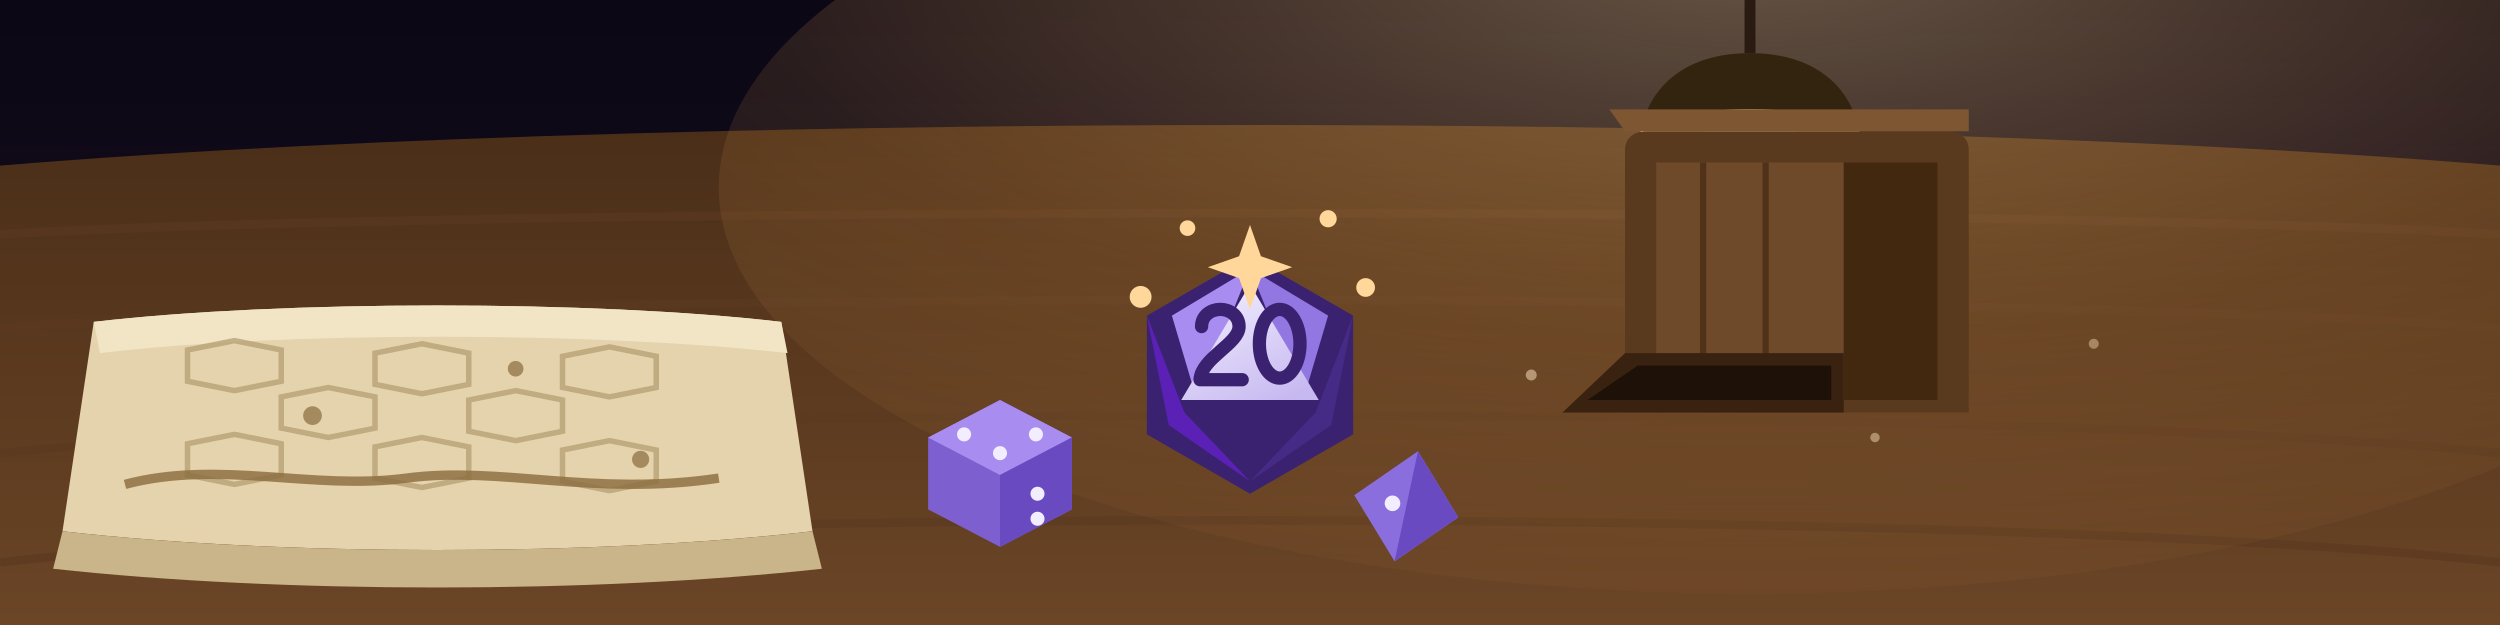
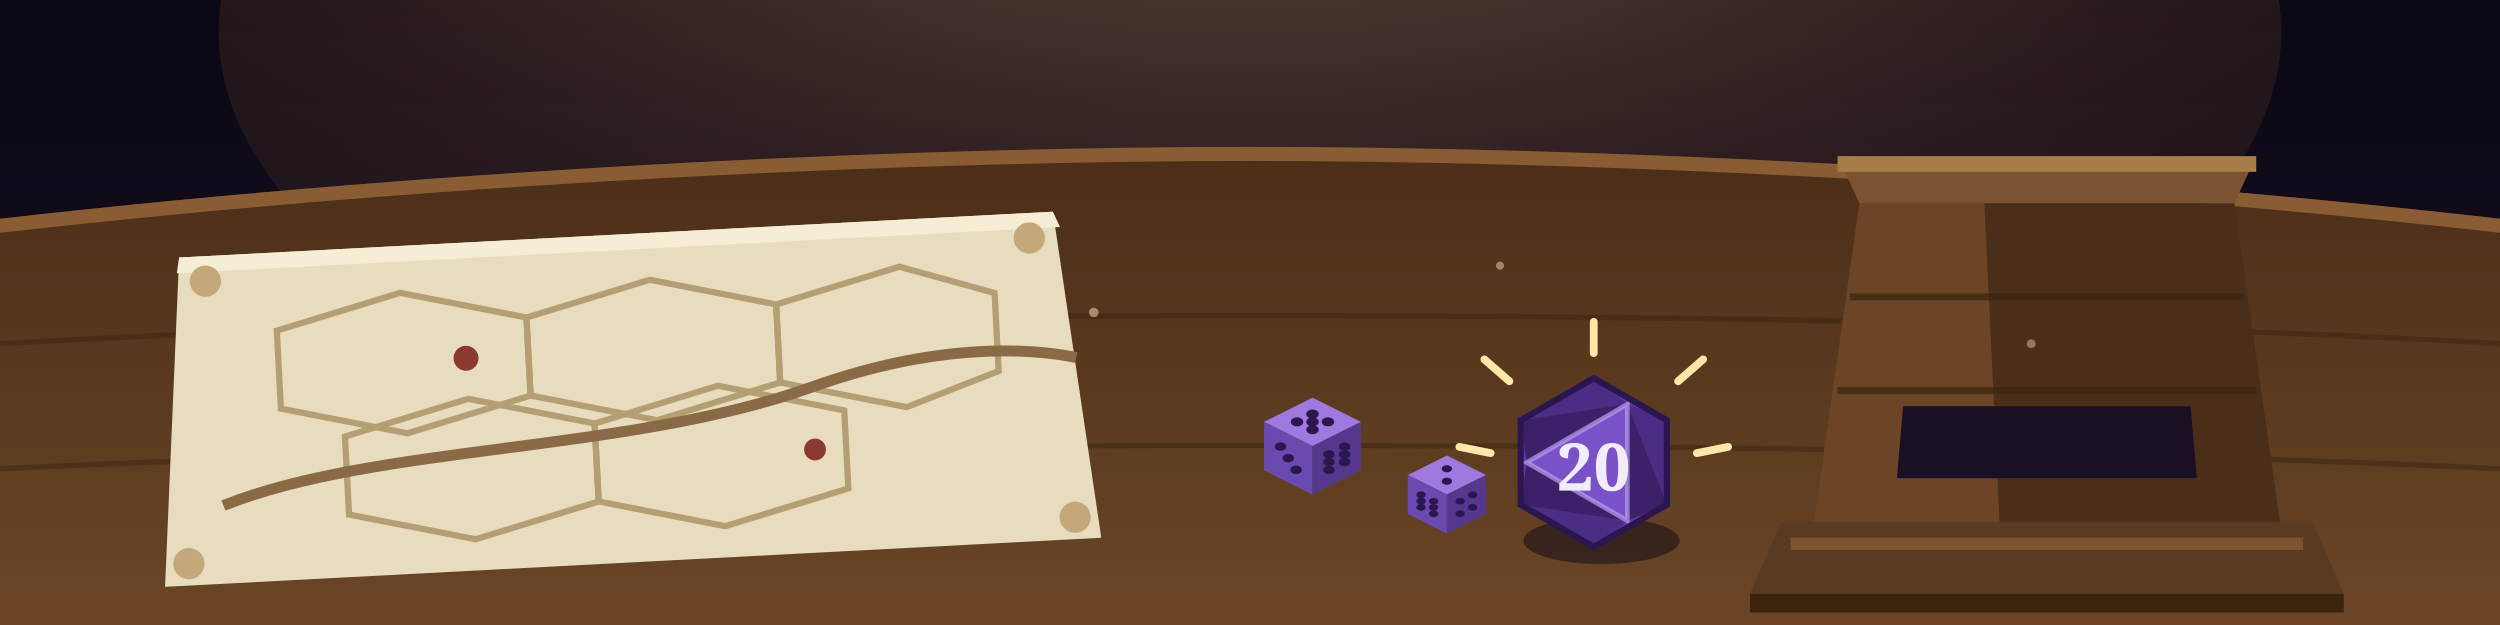
<svg xmlns="http://www.w3.org/2000/svg" viewBox="0 0 160 40" width="1600" height="400" role="presentation" preserveAspectRatio="xMidYMid slice">
  <style>
    /* The settled twenty is the resting state, so a renderer that never
       animates — or a reader who asked for less motion — gets the good frame
       rather than a blank die. */
    .face { opacity: 0 }
    .f20 { opacity: 1 }
    .f1  { animation: face1 4.8s steps(1, end) infinite }
    .f2  { animation: face2 4.8s steps(1, end) infinite }
    .f3  { animation: face3 4.8s steps(1, end) infinite }
    .f20 { animation: face20 4.8s steps(1, end) infinite }
    @keyframes face1  { 0%,8% { opacity: 1 } 9%,100% { opacity: 0 } }
    @keyframes face2  { 0%,9% { opacity: 0 } 10%,17% { opacity: 1 } 18%,100% { opacity: 0 } }
    @keyframes face3  { 0%,18% { opacity: 0 } 19%,26% { opacity: 1 } 27%,100% { opacity: 0 } }
    @keyframes face20 { 0%,27% { opacity: 0 } 28%,100% { opacity: 1 } }
    .die { animation: hop 4.8s cubic-bezier(.3,0,.4,1) infinite;
-            transform-box: fill-box; transform-origin: 50% 100% }
+            transform-box: fill-box; transform-origin: 50% 50% }
    @keyframes hop {
-       0%   { transform: translate(-15px,-9px) rotate(-40deg) }
-       10%  { transform: translate(-9px,1px) rotate(30deg) }
-       18%  { transform: translate(-4px,-4px) rotate(80deg) }
-       26%  { transform: translate(0,0) rotate(120deg) }
-       31%  { transform: translate(1px,-1.4px) rotate(126deg) }
-       36%,100% { transform: translate(0,0) rotate(122deg) }
+       0%   { transform: translate(-19px,-11px) rotate(-150deg) }
+       10%  { transform: translate(-11px,1px) rotate(-70deg) }
+       18%  { transform: translate(-5px,-4px) rotate(-30deg) }
+       26%  { transform: translate(0,0) rotate(0deg) }
+       31%  { transform: translate(.8px,-1.2px) rotate(6deg) }
+       36%,100% { transform: translate(0,0) rotate(0deg) }
    }
    .spark { animation: pop 4.8s ease-out infinite;
             transform-box: fill-box; transform-origin: 50% 50% }
    @keyframes pop {
      0%,26% { transform: scale(.2); opacity: 0 }
      30%    { transform: scale(1); opacity: .9 }
      46%,100% { transform: scale(1.7); opacity: 0 }
    }
    .mote { animation: rise 13s linear infinite }
    .m2 { animation-delay: -4.4s } .m3 { animation-delay: -8.8s }
    @keyframes rise {
      0% { transform: translate(0,0); opacity: 0 }
      25% { opacity: .55 }
      100% { transform: translate(-3px,-20px); opacity: 0 }
    }
    @media (prefers-reduced-motion: reduce) {
      .f1, .f2, .f3, .f20, .die, .spark, .mote { animation: none }
      .f20 { opacity: 1 }
    }
  </style>
  <defs>
    <linearGradient id="room" x1="0" y1="0" x2="0" y2="1">
      <stop offset="0%" stop-color="#0B0714" />
      <stop offset="100%" stop-color="#1A1024" />
    </linearGradient>
    <linearGradient id="oak" x1="0" y1="0" x2="0" y2="1">
      <stop offset="0%" stop-color="#4A2E18" />
      <stop offset="100%" stop-color="#6B4526" />
    </linearGradient>
    <radialGradient id="lamplight" cx=".5" cy=".2" r=".9">
      <stop offset="0%" stop-color="#FFD79A" stop-opacity=".38" />
      <stop offset="55%" stop-color="#FFB35A" stop-opacity=".12" />
      <stop offset="100%" stop-color="#FFB35A" stop-opacity="0" />
    </radialGradient>
    <linearGradient id="facet" x1=".2" y1="0" x2=".8" y2="1">
      <stop offset="0%" stop-color="#F2EEFF" />
      <stop offset="100%" stop-color="#C6B8F0" />
    </linearGradient>
  </defs>
  <rect width="160" height="40" fill="url(#room)" />
-   <path d="M0 10.6 C24 8.6 56 8 80 8 C104 8 136 8.6 160 10.6 L160 40 L0 40 Z" fill="url(#oak)" />
-   <g stroke="#5A3820" stroke-width=".55" fill="none" opacity=".6">
-     <path d="M0 15 C30 13.2 130 13.2 160 15" />
-     <path d="M0 21 C30 18.6 130 18.6 160 21" />
-     <path d="M0 29 C30 25.8 130 25.8 160 29" />
-     <path d="M0 36 C30 32.4 130 32.4 160 36" />
-   </g>
-   <ellipse cx="112" cy="12" rx="66" ry="26" fill="url(#lamplight)" />
-   <g>
-     <path d="M112 0 L112 3.4" stroke="#2A1B12" stroke-width=".7" />
-     <path d="M105 8.4 C105.6 5.4 108 3.4 112 3.4 C116 3.4 118.4 5.4 119 8.4 Z" fill="#33240F" />
-     <ellipse cx="112" cy="8.4" rx="7" ry="1.4" fill="#FFD79A" />
-     <ellipse cx="112" cy="8.4" rx="3" ry=".7" fill="#FFF3D2" />
+   <ellipse cx="80" cy="2" rx="66" ry="30" fill="url(#lamplight)" />
+   <path d="M0 14 C30 10.6 60 9.4 80 9.4 C100 9.4 130 10.6 160 14 L160 40 L0 40 Z" fill="url(#oak)" />
+   <path d="M0 14 C30 10.6 60 9.4 80 9.4 C100 9.4 130 10.6 160 14 L160 14.9            C130 11.5 100 10.3 80 10.3 C60 10.3 30 11.5 0 14.9 Z" fill="#8A5C33" />
+   <g stroke="#3A2410" stroke-width=".35" opacity=".5" fill="none">
+     <path d="M0 22 C40 19.6 120 19.6 160 22" />
+     <path d="M0 30 C40 28 120 28 160 30" />
  </g>
  <g>
-     <path d="M6 20.6 C18 19.2 38 19.2 50 20.6 L52 34 C38 35.6 18 35.6 4 34 Z" fill="#E4D3AC" />
-     <path d="M6 20.6 C18 19.2 38 19.2 50 20.6 L50.4 22.6 C38 21.2 18 21.2 6.4 22.6 Z" fill="#F2E5C6" />
-     <path d="M4 34 C18 35.6 38 35.6 52 34 L52.6 36.4 C38 38 18 38 3.4 36.4 Z" fill="#C9B589" />
-     <g fill="none" stroke="#B8A176" stroke-width=".35" opacity=".8">
-       <path d="M12 22.4 L15 21.8 L18 22.4 L18 24.4 L15 25 L12 24.4 Z" />
-       <path d="M18 25.4 L21 24.8 L24 25.4 L24 27.4 L21 28 L18 27.4 Z" />
-       <path d="M24 22.6 L27 22 L30 22.6 L30 24.6 L27 25.2 L24 24.6 Z" />
-       <path d="M30 25.6 L33 25 L36 25.6 L36 27.6 L33 28.2 L30 27.6 Z" />
-       <path d="M36 22.8 L39 22.2 L42 22.8 L42 24.8 L39 25.4 L36 24.8 Z" />
-       <path d="M12 28.4 L15 27.8 L18 28.4 L18 30.4 L15 31 L12 30.4 Z" />
-       <path d="M24 28.6 L27 28 L30 28.6 L30 30.6 L27 31.2 L24 30.6 Z" />
-       <path d="M36 28.8 L39 28.2 L42 28.8 L42 30.8 L39 31.4 L36 30.8 Z" />
+     <path d="M116 34 L146 34 L143 13 L119 13 Z" fill="#4A2E18" />
+     <path d="M116 34 L128 34 L127 13 L119 13 Z" fill="#6B4526" />
+     <path d="M119 13 L143 13 L144.4 10 L117.6 10 Z" fill="#7A5330" />
+     <path d="M117.6 10 L144.4 10 L144.4 11 L117.6 11 Z" fill="#A87C48" />
+     <path d="M121.4 30.6 L140.6 30.6 L140.2 26 L121.8 26 Z" fill="#1A1024" />
+     <g stroke="#3A2410" stroke-width=".45" opacity=".7" fill="none">
+       <path d="M118.4 19 L143.6 19" />
+       <path d="M117.6 25 L144.4 25" />
    </g>
-     <path d="M8 31 C14 29.4 20 31.4 26 30.6 C32 29.8 38 31.8 46 30.6" fill="none" stroke="#8A6B3E" stroke-width=".6" opacity=".8" />
-     <g fill="#8A6B3E" opacity=".7">
-       <circle cx="20" cy="26.6" r=".6" />
-       <circle cx="33" cy="23.6" r=".5" />
-       <circle cx="41" cy="29.4" r=".55" />
+     <path d="M112 38 L150 38 L148 33.4 L114 33.4 Z" fill="#5A3A20" />
+     <path d="M112 38 L150 38 L150 39.2 L112 39.2 Z" fill="#3A2410" />
+     <path d="M114.6 34.4 L147.4 34.4 L147.4 35.2 L114.6 35.2 Z" fill="#8A6034" opacity=".7" />
+   </g>
+   <g transform="rotate(-3 40 26)">
+     <path d="M12 15 L68 15 L70 36 L10 36 Z" fill="#E8DCBE" />
+     <path d="M12 15 L68 15 L68.4 16 L11.8 16 Z" fill="#F6EDD6" />
+     <g fill="none" stroke="#B49E74" stroke-width=".4">
+       <path d="M18 20 L26 18 L34 20 L34 25 L26 27 L18 25 Z" />
+       <path d="M34 20 L42 18 L50 20 L50 25 L42 27 L34 25 Z" />
+       <path d="M50 20 L58 18 L64 20 L64 25 L58 27 L50 25 Z" />
+       <path d="M22 27 L30 25 L38 27 L38 32 L30 34 L22 32 Z" />
+       <path d="M38 27 L46 25 L54 27 L54 32 L46 34 L38 32 Z" />
+     </g>
+     <path d="M14 31 C24 27.6 40 29 52 25.4 C60 23 66 23.6 69 24.4" fill="none" stroke="#8A6A44" stroke-width=".7" />
+     <g fill="#8A3A2E">
+       <circle cx="30" cy="22.4" r=".8" />
+       <circle cx="52" cy="29.4" r=".7" />
+     </g>
+     <g fill="#C4A87A">
+       <circle cx="13.6" cy="16.6" r="1" />
+       <circle cx="66.4" cy="16.6" r="1" />
+       <circle cx="11.6" cy="34.6" r="1" />
+       <circle cx="68.4" cy="34.6" r="1" />
    </g>
  </g>
-   <g>
-     <path d="M104 26.4 L104 9.6 C104 8.8 104.6 8.4 105.4 8.4 L124.6 8.4 C125.4 8.4 126 8.8 126 9.6              L126 26.4 Z" fill="#5A3A1E" />
-     <path d="M106 25.6 L106 10.4 L118 10.4 L118 25.6 Z" fill="#6E4A2A" />
-     <path d="M118 25.6 L118 10.4 L124 10.4 L124 25.6 Z" fill="#432810" />
-     <g stroke="#432810" stroke-width=".4" opacity=".7">
-       <path d="M109 10.4 L109 25.6" />
-       <path d="M113 10.4 L113 25.6" />
-     </g>
-     <path d="M104 22.6 L118 22.6 L118 26.4 L100 26.4 Z" fill="#3A2210" />
-     <path d="M104.8 23.4 L117.2 23.4 L117.2 25.6 L101.6 25.6 Z" fill="#1E1208" />
-     <path d="M104 8.4 L126 8.4 L126 7 L103 7 Z" fill="#7E5732" />
+   <path d="M84.00 25.45 L87.10 27.00 L84.00 28.55 L80.90 27.00 Z" fill="#9E7AE0" />
+   <path d="M80.90 27.00 L84.00 28.55 L84.00 31.65 L80.90 30.10 Z" fill="#6B4AB0" />
+   <path d="M87.10 27.00 L84.00 28.55 L84.00 31.65 L87.10 30.10 Z" fill="#54388E" />
+   <ellipse cx="84.00" cy="26.50" rx="0.40" ry="0.29" fill="#2A1750" />
+   <ellipse cx="84.99" cy="27.00" rx="0.40" ry="0.29" fill="#2A1750" />
+   <ellipse cx="84.00" cy="27.00" rx="0.40" ry="0.29" fill="#2A1750" />
+   <ellipse cx="83.01" cy="27.00" rx="0.40" ry="0.29" fill="#2A1750" />
+   <ellipse cx="84.00" cy="27.50" rx="0.40" ry="0.29" fill="#2A1750" />
+   <ellipse cx="81.95" cy="28.58" rx="0.37" ry="0.27" fill="#2A1750" />
+   <ellipse cx="82.45" cy="29.32" rx="0.37" ry="0.27" fill="#2A1750" />
+   <ellipse cx="82.95" cy="30.07" rx="0.37" ry="0.27" fill="#2A1750" />
+   <ellipse cx="86.05" cy="28.58" rx="0.37" ry="0.27" fill="#2A1750" />
+   <ellipse cx="85.05" cy="29.08" rx="0.37" ry="0.27" fill="#2A1750" />
+   <ellipse cx="86.05" cy="29.08" rx="0.37" ry="0.27" fill="#2A1750" />
+   <ellipse cx="85.05" cy="29.57" rx="0.37" ry="0.27" fill="#2A1750" />
+   <ellipse cx="86.05" cy="29.57" rx="0.37" ry="0.27" fill="#2A1750" />
+   <ellipse cx="85.05" cy="30.07" rx="0.37" ry="0.27" fill="#2A1750" />
+   <path d="M92.60 29.15 L95.10 30.40 L92.60 31.65 L90.10 30.40 Z" fill="#9E7AE0" />
+   <path d="M90.10 30.40 L92.60 31.65 L92.60 34.15 L90.10 32.90 Z" fill="#6B4AB0" />
+   <path d="M95.10 30.40 L92.60 31.65 L92.60 34.15 L95.10 32.90 Z" fill="#54388E" />
+   <ellipse cx="92.60" cy="30.00" rx="0.33" ry="0.23" fill="#2A1750" />
+   <ellipse cx="92.60" cy="30.80" rx="0.33" ry="0.23" fill="#2A1750" />
+   <ellipse cx="90.95" cy="31.67" rx="0.30" ry="0.22" fill="#2A1750" />
+   <ellipse cx="91.75" cy="32.08" rx="0.30" ry="0.22" fill="#2A1750" />
+   <ellipse cx="90.95" cy="32.07" rx="0.30" ry="0.22" fill="#2A1750" />
+   <ellipse cx="91.75" cy="32.48" rx="0.30" ry="0.22" fill="#2A1750" />
+   <ellipse cx="90.95" cy="32.47" rx="0.30" ry="0.22" fill="#2A1750" />
+   <ellipse cx="91.75" cy="32.88" rx="0.30" ry="0.22" fill="#2A1750" />
+   <ellipse cx="94.25" cy="31.67" rx="0.30" ry="0.22" fill="#2A1750" />
+   <ellipse cx="93.45" cy="32.08" rx="0.30" ry="0.22" fill="#2A1750" />
+   <ellipse cx="94.25" cy="32.47" rx="0.30" ry="0.22" fill="#2A1750" />
+   <ellipse cx="93.45" cy="32.88" rx="0.30" ry="0.22" fill="#2A1750" />
+   <g class="die">
+     <ellipse cx="102.5" cy="34.6" rx="5" ry="1.5" fill="#0B0714" opacity=".5" />
+     <path d="M102.00 24.20 L106.68 26.90 L106.68 32.30 L102.00 35.00 L97.32 32.30 L97.32 26.90 Z" fill="#3A2168" />
+     <path d="M102.00 24.20 L106.68 26.90 L104.15 25.87 Z" fill="#5E3AA8" />
+     <path d="M106.68 26.90 L106.68 32.30 L104.15 25.87 Z" fill="#4A2E86" />
+     <path d="M106.68 32.30 L102.00 35.00 L104.15 33.33 Z" fill="#5E3AA8" />
+     <path d="M102.00 35.00 L97.32 32.30 L104.15 33.33 Z" fill="#4A2E86" />
+     <path d="M97.32 32.30 L97.32 26.90 L97.70 29.60 Z" fill="#5E3AA8" />
+     <path d="M97.32 26.90 L102.00 24.20 L104.15 25.87 Z" fill="#4A2E86" />
+     <path d="M104.15 25.87 L104.15 33.33 L97.70 29.60 Z" fill="#7A52C8" />
+     <path d="M104.15 25.87 L104.15 33.33 L97.70 29.60 Z" fill="none" stroke="#B9A0F0" stroke-width=".3" opacity=".7" />
+     <path d="M102.00 24.20 L106.68 26.90 L106.68 32.30 L102.00 35.00 L97.32 32.30 L97.32 26.90 Z" fill="none" stroke="#2A1750" stroke-width=".4" />
+     <text x="102" y="31.4" font-family="Georgia, serif" font-size="4.2" font-weight="700" text-anchor="middle" fill="#F2ECFF" class="face f20">20</text>
+     <text x="102" y="31.4" font-family="Georgia, serif" font-size="4.2" font-weight="700" text-anchor="middle" fill="#F2ECFF" class="face f1">7</text>
+     <text x="102" y="31.4" font-family="Georgia, serif" font-size="4.2" font-weight="700" text-anchor="middle" fill="#F2ECFF" class="face f2">13</text>
+     <text x="102" y="31.4" font-family="Georgia, serif" font-size="4.2" font-weight="700" text-anchor="middle" fill="#F2ECFF" class="face f3">4</text>
  </g>
-   <g transform="translate(64 30)">
-     <path d="M0 -4.4 L4.6 -2 L4.6 2.6 L0 5 L-4.6 2.6 L-4.6 -2 Z" fill="#7E5FCF" />
-     <path d="M0 -4.4 L4.6 -2 L0 .4 L-4.6 -2 Z" fill="#A98CF0" />
-     <path d="M0 .4 L4.6 -2 L4.6 2.6 L0 5 Z" fill="#6A4AC0" />
-     <g fill="#F2EEFF">
-       <circle cx="-2.3" cy="-2.2" r=".45" />
-       <circle cx="2.3" cy="-2.2" r=".45" />
-       <circle cx="0" cy="-1" r=".45" />
-       <circle cx="2.4" cy="1.6" r=".45" />
-       <circle cx="2.4" cy="3.2" r=".45" />
-     </g>
-   </g>
-   <g transform="translate(90 32.4) rotate(12)">
-     <path d="M0 -3.6 L3.4 0 L0 3.6 L-3.4 0 Z" fill="#8B6EDE" />
-     <path d="M0 -3.6 L3.4 0 L0 3.6 Z" fill="#6A4AC0" />
-     <circle cx="-.9" cy="0" r=".5" fill="#F2EEFF" />
-   </g>
-   <g class="die">
-     <g transform="translate(80 24)">
-       <path d="M0 -7.6 L6.6 -3.8 L6.6 3.8 L0 7.6 L-6.6 3.8 L-6.6 -3.8 Z" fill="#3A2270" />
-       <path d="M-6.6 -3.8 L-4.2 2.4 L0 6.8 L-5.2 3.2 Z" fill="#5B21B6" />
-       <path d="M6.6 -3.8 L4.2 2.4 L0 6.8 L5.2 3.2 Z" fill="#452B85" />
-       <path d="M0 -6.8 L-5 -3.8 L-3.4 1.6 Z" fill="#A98CF0" />
-       <path d="M0 -6.8 L5 -3.8 L3.4 1.6 Z" fill="#9276E2" />
-       <path d="M0 -5.8 L4.4 1.6 L-4.4 1.6 Z" fill="url(#facet)" />
-       <g fill="none" stroke="#3A2270" stroke-width=".85" stroke-linecap="round" stroke-linejoin="round">
-         <g class="face f1">
-           <path d="M-1.4 -3 L-.2 -3.8 L-.2 .4" />
-           <path d="M-1.6 .4 L1.2 .4" />
-         </g>
-         <g class="face f2">
-           <path d="M-2 -3.2 C-2 -3.9 -1.4 -4.3 -.8 -4.3 C-.2 -4.3 .4 -3.9 .4 -3.2                    C.4 -2.2 -2 -1.2 -2.1 .2 L.6 .2" />
-         </g>
-         <g class="face f3">
-           <path d="M-2 -3.9 C-1.4 -4.4 .4 -4.3 .4 -3.4 C.4 -2.7 -.3 -2.5 -.8 -2.5                    C-.3 -2.5 .5 -2.3 .5 -1.5 C.5 -.4 -1.4 -.3 -2 -.8" />
-         </g>
-         <g class="face f20">
-           <path d="M-3.1 -3.1 C-3.1 -3.8 -2.5 -4.2 -1.9 -4.2 C-1.3 -4.2 -.7 -3.8 -.7 -3.1                    C-.7 -2 -3.1 -1.1 -3.2 .3 L-.5 .3" />
-           <ellipse cx="1.9" cy="-2" rx="1.3" ry="2.2" />
-         </g>
-       </g>
-     </g>
-   </g>
-   <g class="spark" fill="#FFD79A">
-     <path d="M80 14.4 L80.7 16.4 L82.7 17.1 L80.7 17.8 L80 19.8 L79.3 17.8 L77.3 17.1 L79.3 16.4 Z" />
-     <circle cx="73" cy="19" r=".7" />
-     <circle cx="87.4" cy="18.4" r=".6" />
-     <circle cx="76" cy="14.6" r=".5" />
-     <circle cx="85" cy="14" r=".55" />
+   <g class="spark" fill="none" stroke="#FFE7A8" stroke-width=".5" stroke-linecap="round">
+     <path d="M102 22.6 L102 20.6" />
+     <path d="M96.6 24.4 L95 23" />
+     <path d="M107.4 24.4 L109 23" />
+     <path d="M95.4 29 L93.4 28.6" />
+     <path d="M108.6 29 L110.6 28.6" />
  </g>
  <g fill="#FFE7C2">
-     <circle class="mote" cx="98" cy="24" r=".35" opacity=".5" />
-     <circle class="mote m2" cx="120" cy="28" r=".3" opacity=".45" />
-     <circle class="mote m3" cx="134" cy="22" r=".32" opacity=".4" />
+     <circle class="mote" cx="70" cy="20" r=".3" opacity=".5" />
+     <circle class="mote m2" cx="96" cy="17" r=".26" opacity=".45" />
+     <circle class="mote m3" cx="130" cy="22" r=".28" opacity=".4" />
  </g>
</svg>
